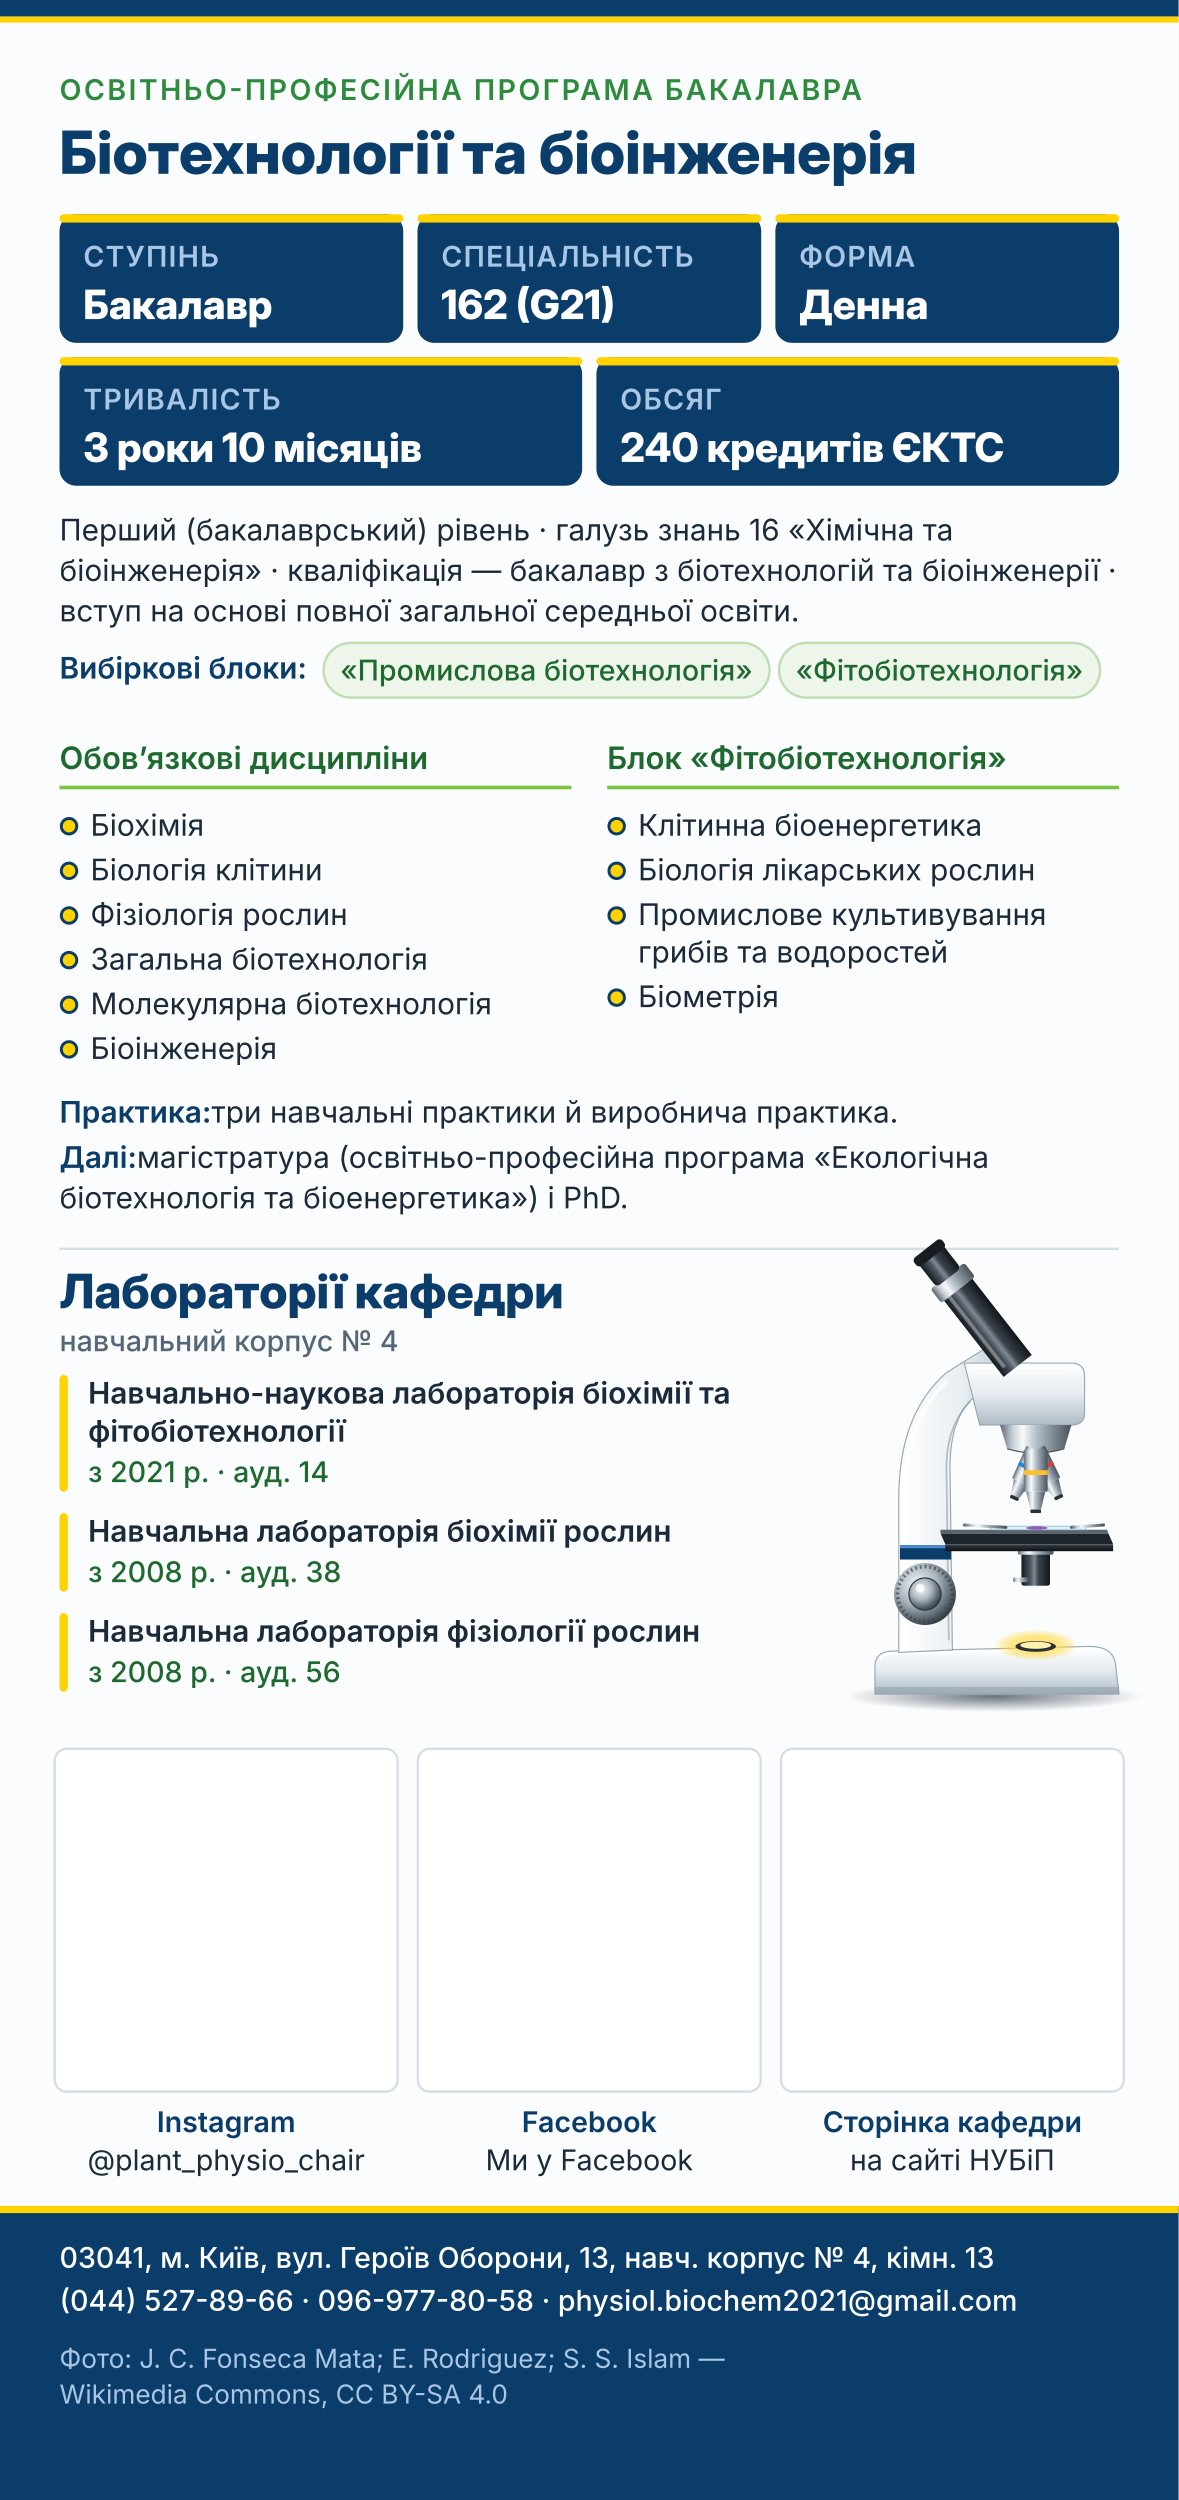
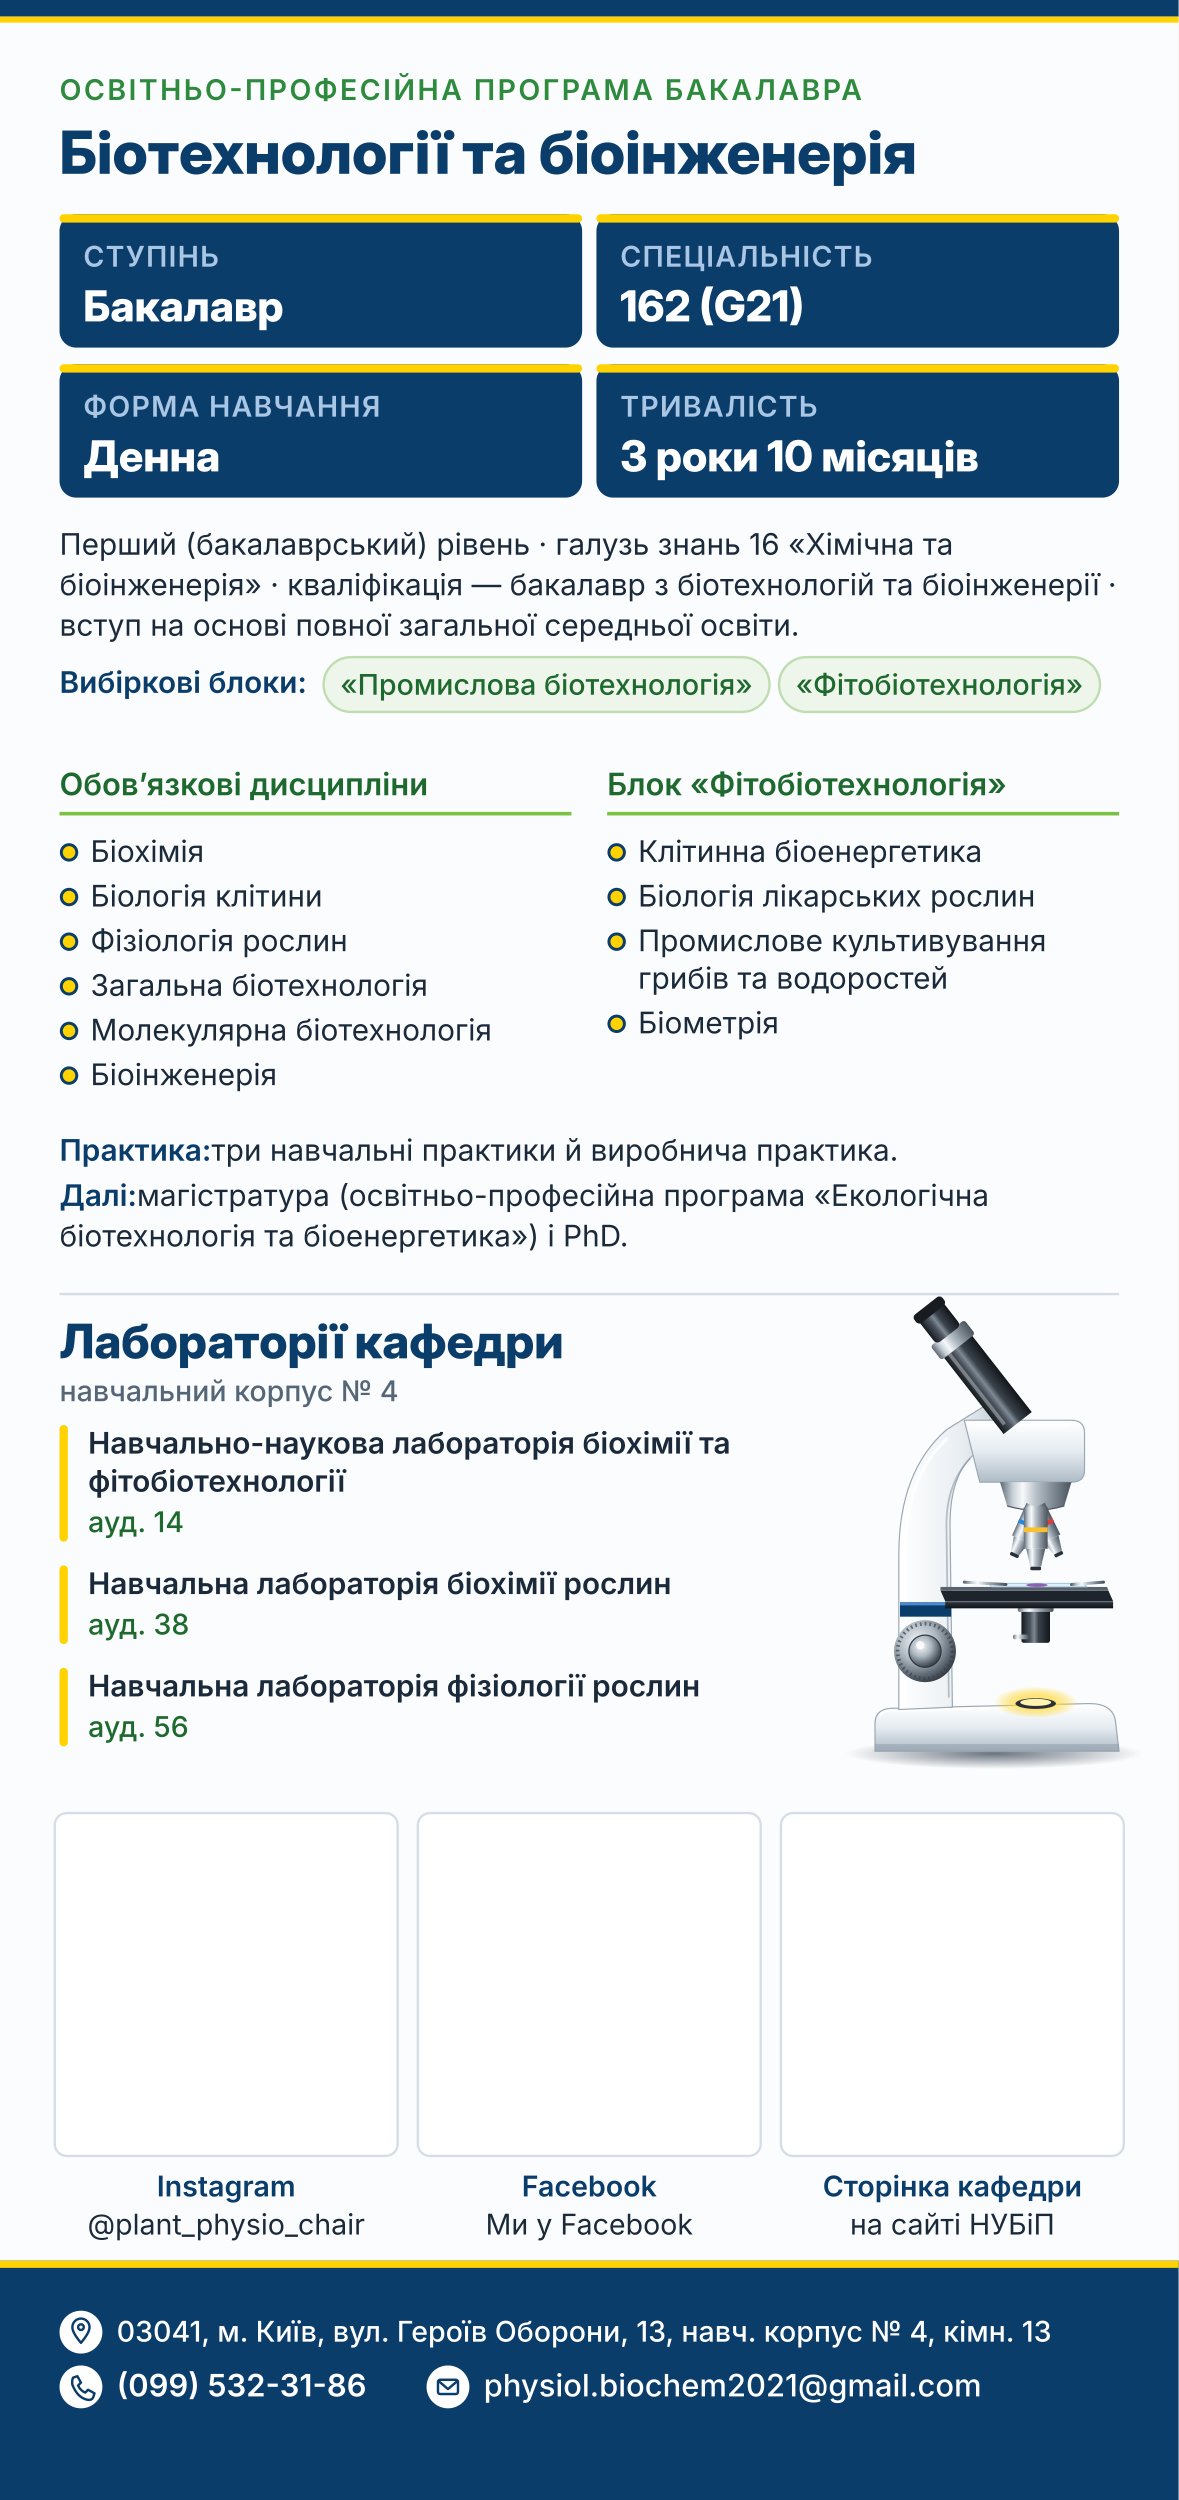
<svg xmlns="http://www.w3.org/2000/svg" width="99mm" height="210mm" viewBox="0 0 990 2100">
  <defs>
    <linearGradient id="enamel" x1="0" y1="0" x2="1" y2="0">
      <stop offset="0" stop-color="#FFFFFF" />
      <stop offset="0.55" stop-color="#E9EEF2" />
      <stop offset="1" stop-color="#B7C3CD" />
    </linearGradient>
    <linearGradient id="enamelV" x1="0" y1="0" x2="0" y2="1">
      <stop offset="0" stop-color="#FFFFFF" />
      <stop offset="0.5" stop-color="#E6ECF1" />
      <stop offset="1" stop-color="#AEBBC6" />
    </linearGradient>
    <linearGradient id="blackM" x1="0" y1="0" x2="1" y2="0">
      <stop offset="0" stop-color="#151A20" />
      <stop offset="0.3" stop-color="#4A535D" />
      <stop offset="0.45" stop-color="#7E8994" />
      <stop offset="0.6" stop-color="#3A424B" />
      <stop offset="1" stop-color="#12161B" />
    </linearGradient>
    <linearGradient id="blackV" x1="0" y1="0" x2="0" y2="1">
      <stop offset="0" stop-color="#5A646E" />
      <stop offset="0.25" stop-color="#2A3038" />
      <stop offset="1" stop-color="#0F1317" />
    </linearGradient>
    <linearGradient id="chromeM" x1="0" y1="0" x2="1" y2="0">
      <stop offset="0" stop-color="#5E6872" />
      <stop offset="0.18" stop-color="#C9D1D8" />
      <stop offset="0.32" stop-color="#F7F9FA" />
      <stop offset="0.5" stop-color="#B8C2CA" />
      <stop offset="0.75" stop-color="#7D8892" />
      <stop offset="1" stop-color="#4B545D" />
    </linearGradient>
    <radialGradient id="shadowE" cx="0.5" cy="0.5" r="0.5">
      <stop offset="0" stop-color="#0a1a2a" stop-opacity="1" />
      <stop offset="0.55" stop-color="#0a1a2a" stop-opacity="0.45" />
      <stop offset="1" stop-color="#0a1a2a" stop-opacity="0" />
    </radialGradient>
    <radialGradient id="lampGlow" cx="0.5" cy="0.5" r="0.5">
      <stop offset="0" stop-color="#FFF7C2" />
      <stop offset="0.4" stop-color="#FFE066" stop-opacity="0.9" />
      <stop offset="1" stop-color="#FFD200" stop-opacity="0" />
    </radialGradient>
    <radialGradient id="knob" cx="0.38" cy="0.35" r="0.7">
      <stop offset="0" stop-color="#F4F6F8" />
      <stop offset="0.45" stop-color="#AEB8C1" />
      <stop offset="0.8" stop-color="#59636D" />
      <stop offset="1" stop-color="#2F363D" />
    </radialGradient>
  </defs>
  <rect width="990" height="2100" fill="#FBFCFD" />
  <rect width="990" height="14" fill="#0B3D6B" />
  <rect y="14" width="990" height="5" fill="#FFD200" />
  <text x="50" y="84" font-family="'Inter'" font-size="24" font-weight="600" fill="#2E8B3E" letter-spacing="2">ОСВІТНЬО-ПРОФЕСІЙНА ПРОГРАМА БАКАЛАВРА</text>
  <text x="50" y="146" font-family="'Inter Display'" font-size="50" font-weight="800" fill="#0B3D6B">Біотехнології та біоінженерія</text>
-   <rect x="50" y="180" width="288.7" height="108" rx="14" fill="#0B3D6B" />
-   <rect x="50" y="180" width="288.7" height="7" rx="3.5" fill="#FFD200" />
+   <rect x="50" y="180" width="439" height="112" rx="14" fill="#0B3D6B" />
+   <rect x="50" y="180" width="439" height="7" rx="3.5" fill="#FFD200" />
  <text x="70" y="224" font-family="'Inter'" font-size="24" font-weight="600" fill="#A9C6E4" letter-spacing="1">СТУПІНЬ</text>
-   <text x="70" y="268" font-family="'Inter Display'" font-size="34" font-weight="800" fill="#fff">Бакалавр</text>
-   <rect x="350.7" y="180" width="288.7" height="108" rx="14" fill="#0B3D6B" />
-   <rect x="350.7" y="180" width="288.7" height="7" rx="3.5" fill="#FFD200" />
-   <text x="370.7" y="224" font-family="'Inter'" font-size="24" font-weight="600" fill="#A9C6E4" letter-spacing="1">СПЕЦІАЛЬНІСТЬ</text>
-   <text x="370.7" y="268" font-family="'Inter Display'" font-size="34" font-weight="800" fill="#fff">162 (G21)</text>
-   <rect x="651.3" y="180" width="288.7" height="108" rx="14" fill="#0B3D6B" />
-   <rect x="651.3" y="180" width="288.7" height="7" rx="3.5" fill="#FFD200" />
-   <text x="671.3" y="224" font-family="'Inter'" font-size="24" font-weight="600" fill="#A9C6E4" letter-spacing="1">ФОРМА</text>
-   <text x="671.3" y="268" font-family="'Inter Display'" font-size="34" font-weight="800" fill="#fff">Денна</text>
-   <rect x="50" y="300" width="439" height="108" rx="14" fill="#0B3D6B" />
-   <rect x="50" y="300" width="439" height="7" rx="3.5" fill="#FFD200" />
-   <text x="70" y="344" font-family="'Inter'" font-size="24" font-weight="600" fill="#A9C6E4" letter-spacing="1">ТРИВАЛІСТЬ</text>
-   <text x="70" y="388" font-family="'Inter Display'" font-size="34" font-weight="800" fill="#fff">3 роки 10 місяців</text>
-   <rect x="501" y="300" width="439" height="108" rx="14" fill="#0B3D6B" />
-   <rect x="501" y="300" width="439" height="7" rx="3.5" fill="#FFD200" />
-   <text x="521" y="344" font-family="'Inter'" font-size="24" font-weight="600" fill="#A9C6E4" letter-spacing="1">ОБСЯГ</text>
-   <text x="521" y="388" font-family="'Inter Display'" font-size="34" font-weight="800" fill="#fff">240 кредитів ЄКТС</text>
-   <text x="50" y="454" font-family="'Inter'" font-size="25" font-weight="400" fill="#1B2A3A">Перший (бакалаврський) рівень · галузь знань 16 «Хімічна та</text>
-   <text x="50" y="488" font-family="'Inter'" font-size="25" font-weight="400" fill="#1B2A3A">біоінженерія» · кваліфікація — бакалавр з біотехнологій та біоінженерії ·</text>
-   <text x="50" y="522" font-family="'Inter'" font-size="25" font-weight="400" fill="#1B2A3A">вступ на основі повної загальної середньої освіти.</text>
-   <text x="50" y="570" font-family="'Inter'" font-size="25" font-weight="600" fill="#0B3D6B">Вибіркові блоки:</text>
-   <rect x="271.8" y="540" width="374.6" height="46" rx="23.0" fill="#EEF5EA" stroke="#BFDDB0" stroke-width="2" />
-   <text x="285.8" y="571.6" font-family="'Inter'" font-size="24" font-weight="500" fill="#1E6A2E">«Промислова біотехнологія»</text>
-   <rect x="654.4" y="540" width="269.6" height="46" rx="23.0" fill="#EEF5EA" stroke="#BFDDB0" stroke-width="2" />
-   <text x="668.4" y="571.6" font-family="'Inter'" font-size="24" font-weight="500" fill="#1E6A2E">«Фітобіотехнологія»</text>
-   <text x="50" y="646" font-family="'Inter'" font-size="26" font-weight="600" fill="#1E6A2E">Обов’язкові дисципліни</text>
-   <rect x="50" y="660" width="430" height="3" fill="#7CC242" />
-   <circle cx="58" cy="694" r="6.5" fill="#FFD200" stroke="#0B3D6B" stroke-width="2.5" />
-   <text x="76" y="702" font-family="'Inter'" font-size="25" font-weight="400" fill="#1B2A3A">Біохімія</text>
-   <circle cx="58" cy="731.5" r="6.5" fill="#FFD200" stroke="#0B3D6B" stroke-width="2.5" />
-   <text x="76" y="739.5" font-family="'Inter'" font-size="25" font-weight="400" fill="#1B2A3A">Біологія клітини</text>
-   <circle cx="58" cy="769" r="6.5" fill="#FFD200" stroke="#0B3D6B" stroke-width="2.5" />
-   <text x="76" y="777" font-family="'Inter'" font-size="25" font-weight="400" fill="#1B2A3A">Фізіологія рослин</text>
-   <circle cx="58" cy="806.5" r="6.5" fill="#FFD200" stroke="#0B3D6B" stroke-width="2.5" />
-   <text x="76" y="814.5" font-family="'Inter'" font-size="25" font-weight="400" fill="#1B2A3A">Загальна біотехнологія</text>
-   <circle cx="58" cy="844" r="6.5" fill="#FFD200" stroke="#0B3D6B" stroke-width="2.5" />
-   <text x="76" y="852" font-family="'Inter'" font-size="25" font-weight="400" fill="#1B2A3A">Молекулярна біотехнологія</text>
-   <circle cx="58" cy="881.5" r="6.5" fill="#FFD200" stroke="#0B3D6B" stroke-width="2.5" />
-   <text x="76" y="889.5" font-family="'Inter'" font-size="25" font-weight="400" fill="#1B2A3A">Біоінженерія</text>
-   <text x="510" y="646" font-family="'Inter'" font-size="26" font-weight="600" fill="#1E6A2E">Блок «Фітобіотехнологія»</text>
-   <rect x="510" y="660" width="430" height="3" fill="#7CC242" />
-   <circle cx="518" cy="694" r="6.5" fill="#FFD200" stroke="#0B3D6B" stroke-width="2.5" />
-   <text x="536" y="702" font-family="'Inter'" font-size="25" font-weight="400" fill="#1B2A3A">Клітинна біоенергетика</text>
-   <circle cx="518" cy="731.5" r="6.5" fill="#FFD200" stroke="#0B3D6B" stroke-width="2.5" />
-   <text x="536" y="739.5" font-family="'Inter'" font-size="25" font-weight="400" fill="#1B2A3A">Біологія лікарських рослин</text>
-   <circle cx="518" cy="769" r="6.5" fill="#FFD200" stroke="#0B3D6B" stroke-width="2.5" />
-   <text x="536" y="777" font-family="'Inter'" font-size="25" font-weight="400" fill="#1B2A3A">Промислове культивування</text>
-   <text x="536" y="808.5" font-family="'Inter'" font-size="25" font-weight="400" fill="#1B2A3A">грибів та водоростей</text>
-   <circle cx="518" cy="838" r="6.5" fill="#FFD200" stroke="#0B3D6B" stroke-width="2.5" />
-   <text x="536" y="846" font-family="'Inter'" font-size="25" font-weight="400" fill="#1B2A3A">Біометрія</text>
-   <text x="50" y="943" font-family="'Inter'" font-size="25" font-weight="400" fill="#1B2A3A">
+   <text x="70" y="270" font-family="'Inter Display'" font-size="36" font-weight="800" fill="#fff">Бакалавр</text>
+   <rect x="501" y="180" width="439" height="112" rx="14" fill="#0B3D6B" />
+   <rect x="501" y="180" width="439" height="7" rx="3.5" fill="#FFD200" />
+   <text x="521" y="224" font-family="'Inter'" font-size="24" font-weight="600" fill="#A9C6E4" letter-spacing="1">СПЕЦІАЛЬНІСТЬ</text>
+   <text x="521" y="270" font-family="'Inter Display'" font-size="36" font-weight="800" fill="#fff">162 (G21)</text>
+   <rect x="50" y="306" width="439" height="112" rx="14" fill="#0B3D6B" />
+   <rect x="50" y="306" width="439" height="7" rx="3.5" fill="#FFD200" />
+   <text x="70" y="350" font-family="'Inter'" font-size="24" font-weight="600" fill="#A9C6E4" letter-spacing="1">ФОРМА НАВЧАННЯ</text>
+   <text x="70" y="396" font-family="'Inter Display'" font-size="36" font-weight="800" fill="#fff">Денна</text>
+   <rect x="501" y="306" width="439" height="112" rx="14" fill="#0B3D6B" />
+   <rect x="501" y="306" width="439" height="7" rx="3.5" fill="#FFD200" />
+   <text x="521" y="350" font-family="'Inter'" font-size="24" font-weight="600" fill="#A9C6E4" letter-spacing="1">ТРИВАЛІСТЬ</text>
+   <text x="521" y="396" font-family="'Inter Display'" font-size="36" font-weight="800" fill="#fff">3 роки 10 місяців</text>
+   <text x="50" y="466" font-family="'Inter'" font-size="25" font-weight="400" fill="#1B2A3A">Перший (бакалаврський) рівень · галузь знань 16 «Хімічна та</text>
+   <text x="50" y="500" font-family="'Inter'" font-size="25" font-weight="400" fill="#1B2A3A">біоінженерія» · кваліфікація — бакалавр з біотехнологій та біоінженерії ·</text>
+   <text x="50" y="534" font-family="'Inter'" font-size="25" font-weight="400" fill="#1B2A3A">вступ на основі повної загальної середньої освіти.</text>
+   <text x="50" y="582" font-family="'Inter'" font-size="25" font-weight="600" fill="#0B3D6B">Вибіркові блоки:</text>
+   <rect x="271.8" y="552" width="374.6" height="46" rx="23.0" fill="#EEF5EA" stroke="#BFDDB0" stroke-width="2" />
+   <text x="285.8" y="583.6" font-family="'Inter'" font-size="24" font-weight="500" fill="#1E6A2E">«Промислова біотехнологія»</text>
+   <rect x="654.4" y="552" width="269.6" height="46" rx="23.0" fill="#EEF5EA" stroke="#BFDDB0" stroke-width="2" />
+   <text x="668.4" y="583.6" font-family="'Inter'" font-size="24" font-weight="500" fill="#1E6A2E">«Фітобіотехнологія»</text>
+   <text x="50" y="668" font-family="'Inter'" font-size="26" font-weight="600" fill="#1E6A2E">Обов’язкові дисципліни</text>
+   <rect x="50" y="682" width="430" height="3" fill="#7CC242" />
+   <circle cx="58" cy="716" r="6.5" fill="#FFD200" stroke="#0B3D6B" stroke-width="2.5" />
+   <text x="76" y="724" font-family="'Inter'" font-size="25" font-weight="400" fill="#1B2A3A">Біохімія</text>
+   <circle cx="58" cy="753.5" r="6.5" fill="#FFD200" stroke="#0B3D6B" stroke-width="2.5" />
+   <text x="76" y="761.5" font-family="'Inter'" font-size="25" font-weight="400" fill="#1B2A3A">Біологія клітини</text>
+   <circle cx="58" cy="791" r="6.5" fill="#FFD200" stroke="#0B3D6B" stroke-width="2.5" />
+   <text x="76" y="799" font-family="'Inter'" font-size="25" font-weight="400" fill="#1B2A3A">Фізіологія рослин</text>
+   <circle cx="58" cy="828.5" r="6.5" fill="#FFD200" stroke="#0B3D6B" stroke-width="2.5" />
+   <text x="76" y="836.5" font-family="'Inter'" font-size="25" font-weight="400" fill="#1B2A3A">Загальна біотехнологія</text>
+   <circle cx="58" cy="866" r="6.5" fill="#FFD200" stroke="#0B3D6B" stroke-width="2.5" />
+   <text x="76" y="874" font-family="'Inter'" font-size="25" font-weight="400" fill="#1B2A3A">Молекулярна біотехнологія</text>
+   <circle cx="58" cy="903.5" r="6.5" fill="#FFD200" stroke="#0B3D6B" stroke-width="2.5" />
+   <text x="76" y="911.5" font-family="'Inter'" font-size="25" font-weight="400" fill="#1B2A3A">Біоінженерія</text>
+   <text x="510" y="668" font-family="'Inter'" font-size="26" font-weight="600" fill="#1E6A2E">Блок «Фітобіотехнологія»</text>
+   <rect x="510" y="682" width="430" height="3" fill="#7CC242" />
+   <circle cx="518" cy="716" r="6.5" fill="#FFD200" stroke="#0B3D6B" stroke-width="2.5" />
+   <text x="536" y="724" font-family="'Inter'" font-size="25" font-weight="400" fill="#1B2A3A">Клітинна біоенергетика</text>
+   <circle cx="518" cy="753.5" r="6.5" fill="#FFD200" stroke="#0B3D6B" stroke-width="2.5" />
+   <text x="536" y="761.5" font-family="'Inter'" font-size="25" font-weight="400" fill="#1B2A3A">Біологія лікарських рослин</text>
+   <circle cx="518" cy="791" r="6.5" fill="#FFD200" stroke="#0B3D6B" stroke-width="2.5" />
+   <text x="536" y="799" font-family="'Inter'" font-size="25" font-weight="400" fill="#1B2A3A">Промислове культивування</text>
+   <text x="536" y="830.5" font-family="'Inter'" font-size="25" font-weight="400" fill="#1B2A3A">грибів та водоростей</text>
+   <circle cx="518" cy="860" r="6.5" fill="#FFD200" stroke="#0B3D6B" stroke-width="2.5" />
+   <text x="536" y="868" font-family="'Inter'" font-size="25" font-weight="400" fill="#1B2A3A">Біометрія</text>
+   <text x="50" y="975" font-family="'Inter'" font-size="25" font-weight="400" fill="#1B2A3A">
    <tspan font-weight="600" fill="#0B3D6B">Практика: </tspan>три навчальні практики й виробнича практика.</text>
-   <text x="50" y="981" font-family="'Inter'" font-size="25" font-weight="400" fill="#1B2A3A">
+   <text x="50" y="1013" font-family="'Inter'" font-size="25" font-weight="400" fill="#1B2A3A">
    <tspan font-weight="600" fill="#0B3D6B">Далі: </tspan>магістратура (освітньо-професійна програма «Екологічна</text>
-   <text x="50" y="1015" font-family="'Inter'" font-size="25" font-weight="400" fill="#1B2A3A">біотехнологія та біоенергетика») і PhD.</text>
-   <line x1="50" y1="1049" x2="940" y2="1049" stroke="#D5DEE7" stroke-width="2" />
-   <text x="50" y="1099" font-family="'Inter Display'" font-size="40" font-weight="800" fill="#0B3D6B">Лабораторії кафедри</text>
-   <text x="50" y="1135" font-family="'Inter'" font-size="24" font-weight="500" fill="#556677">навчальний корпус № 4</text>
-   <rect x="50" y="1155" width="7" height="98" rx="3.5" fill="#FFD200" />
-   <text x="74" y="1179" font-family="'Inter'" font-size="25" font-weight="600" fill="#1B2A3A">Навчально-наукова лабораторія біохімії та</text>
-   <text x="74" y="1211" font-family="'Inter'" font-size="25" font-weight="600" fill="#1B2A3A">фітобіотехнології</text>
-   <text x="74" y="1245" font-family="'Inter'" font-size="24" font-weight="500" fill="#1E6A2E">з 2021 р. · ауд. 14</text>
-   <rect x="50" y="1271" width="7" height="66" rx="3.5" fill="#FFD200" />
-   <text x="74" y="1295" font-family="'Inter'" font-size="25" font-weight="600" fill="#1B2A3A">Навчальна лабораторія біохімії рослин</text>
-   <text x="74" y="1329" font-family="'Inter'" font-size="24" font-weight="500" fill="#1E6A2E">з 2008 р. · ауд. 38</text>
-   <rect x="50" y="1355" width="7" height="66" rx="3.5" fill="#FFD200" />
-   <text x="74" y="1379" font-family="'Inter'" font-size="25" font-weight="600" fill="#1B2A3A">Навчальна лабораторія фізіології рослин</text>
-   <text x="74" y="1413" font-family="'Inter'" font-size="24" font-weight="500" fill="#1E6A2E">з 2008 р. · ауд. 56</text>
-   <g transform="translate(735 1423) scale(0.5)">
+   <text x="50" y="1047" font-family="'Inter'" font-size="25" font-weight="400" fill="#1B2A3A">біотехнологія та біоенергетика») і PhD.</text>
+   <line x1="50" y1="1087" x2="940" y2="1087" stroke="#D5DEE7" stroke-width="2" />
+   <text x="50" y="1141" font-family="'Inter Display'" font-size="40" font-weight="800" fill="#0B3D6B">Лабораторії кафедри</text>
+   <text x="50" y="1177" font-family="'Inter'" font-size="24" font-weight="500" fill="#556677">навчальний корпус № 4</text>
+   <rect x="50" y="1197" width="7" height="98" rx="3.5" fill="#FFD200" />
+   <text x="74" y="1221" font-family="'Inter'" font-size="25" font-weight="600" fill="#1B2A3A">Навчально-наукова лабораторія біохімії та</text>
+   <text x="74" y="1253" font-family="'Inter'" font-size="25" font-weight="600" fill="#1B2A3A">фітобіотехнології</text>
+   <text x="74" y="1287" font-family="'Inter'" font-size="24" font-weight="500" fill="#1E6A2E">ауд. 14</text>
+   <rect x="50" y="1315" width="7" height="66" rx="3.5" fill="#FFD200" />
+   <text x="74" y="1339" font-family="'Inter'" font-size="25" font-weight="600" fill="#1B2A3A">Навчальна лабораторія біохімії рослин</text>
+   <text x="74" y="1373" font-family="'Inter'" font-size="24" font-weight="500" fill="#1E6A2E">ауд. 38</text>
+   <rect x="50" y="1401" width="7" height="66" rx="3.5" fill="#FFD200" />
+   <text x="74" y="1425" font-family="'Inter'" font-size="25" font-weight="600" fill="#1B2A3A">Навчальна лабораторія фізіології рослин</text>
+   <text x="74" y="1459" font-family="'Inter'" font-size="24" font-weight="500" fill="#1E6A2E">ауд. 56</text>
+   <g transform="translate(735 1471) scale(0.5)">
    <ellipse cx="200" cy="4" rx="250" ry="26" fill="url(#shadowE)" opacity="0.6" />
    <path d="M0,0 L0,-46 Q0,-70 26,-72 L360,-80 Q400,-80 404,-50 L410,0 Z" fill="url(#enamelV)" stroke="#9AA8B4" stroke-width="2" />
    <path d="M8,-58 Q10,-68 30,-68 L356,-76" stroke="#fff" stroke-width="4" fill="none" opacity="0.9" />
    <rect x="0" y="-12" width="410" height="12" fill="#8E9CA8" opacity="0.5" />
    <ellipse cx="270" cy="-82" rx="70" ry="26" fill="url(#lampGlow)" />
    <ellipse cx="270" cy="-80" rx="34" ry="9" fill="#2A3038" />
    <ellipse cx="270" cy="-82" rx="26" ry="6" fill="#FFF3B0" />
    <path d="M40,-70 L40,-330 Q40,-470 120,-540 L200,-590 L232,-548 L168,-500 Q126,-466 126,-380 L130,-74 Z" fill="url(#enamel)" stroke="#9AA8B4" stroke-width="2" />
    <path d="M50,-80 L50,-330 Q50,-460 122,-526" stroke="#fff" stroke-width="5" fill="none" opacity="0.85" />
    <path d="M124,-90 L120,-380 Q120,-450 160,-492" stroke="#8C9AA6" stroke-width="3" fill="none" opacity="0.6" />
    <path d="M42,-250 L128,-250 L128,-226 L42,-226Z" fill="#0B3D6B" />
    <path d="M42,-250 L128,-250 L128,-245 L42,-245Z" fill="#4C8BCF" />
    <rect x="246" y="-238" width="48" height="56" rx="4" fill="url(#blackM)" />
    <rect x="240" y="-246" width="60" height="12" rx="3" fill="url(#chromeM)" />
    <rect x="232" y="-196" width="26" height="8" rx="3" fill="url(#chromeM)" />
    <path d="M110,-270 L392,-270 L400,-252 L118,-252 Z" fill="#1E242B" />
    <path d="M110,-276 L390,-276 L392,-270 L110,-270 Z" fill="#59636D" />
    <rect x="118" y="-252" width="282" height="12" fill="url(#blackV)" />
    <path d="M190,-282 L350,-282 L356,-276 L196,-276 Z" fill="#DDEFFA" stroke="#9BC1D8" stroke-width="1.5" />
    <ellipse cx="272" cy="-279" rx="18" ry="3" fill="#7B3FA0" opacity="0.8" />
    <path d="M150,-284 L220,-280" stroke="url(#chromeM)" stroke-width="5" stroke-linecap="round" />
    <path d="M330,-280 L384,-284" stroke="url(#chromeM)" stroke-width="5" stroke-linecap="round" />
    <circle cx="84" cy="-168" r="52" fill="url(#knob)" />
    <circle cx="84" cy="-168" r="46" fill="none" stroke="#39414A" stroke-width="6" stroke-dasharray="3 5" opacity="0.7" />
    <circle cx="84" cy="-168" r="27" fill="url(#knob)" stroke="#2F363D" stroke-width="2" />
    <circle cx="76" cy="-178" r="7" fill="#fff" opacity="0.8" />
    <path d="M150,-556 L330,-556 Q352,-556 352,-534 L352,-472 Q352,-452 330,-452 L176,-452 Z" fill="url(#enamelV)" stroke="#9AA8B4" stroke-width="2" />
    <path d="M168,-548 L328,-548" stroke="#fff" stroke-width="4" opacity="0.9" />
    <g transform="rotate(-38 236 -556)">
      <rect x="206" y="-720" width="60" height="170" fill="url(#blackM)" />
      <rect x="200" y="-742" width="72" height="30" rx="5" fill="url(#chromeM)" />
      <rect x="210" y="-790" width="52" height="52" rx="8" fill="url(#blackM)" />
      <rect x="206" y="-800" width="60" height="18" rx="7" fill="#181C21" />
      <rect x="214" y="-712" width="6" height="150" fill="#fff" opacity="0.35" />
    </g>
    <path d="M210,-452 L330,-452 L318,-412 Q270,-398 222,-412 Z" fill="url(#chromeM)" />
    <path d="M222,-412 Q270,-398 318,-412" stroke="#4B545D" stroke-width="2" fill="none" />
    <g transform="rotate(-26 270 -410)">
      <rect x="253" y="-410" width="34" height="59.5" fill="url(#chromeM)" />
      <rect x="253" y="-381.1" width="34" height="6.8" fill="#E53935" />
      <path d="M256.4,-350.5 L283.6,-350.5 L277.6,-325 L262.4,-325 Z" fill="url(#chromeM)" />
      <rect x="262.4" y="-325" width="15.3" height="6" rx="2" fill="#2A3038" />
    </g>
    <g transform="rotate(24 270 -410)">
      <rect x="253" y="-410" width="34" height="59.5" fill="url(#chromeM)" />
      <rect x="253" y="-381.1" width="34" height="6.8" fill="#1E88E5" />
      <path d="M256.4,-350.5 L283.6,-350.5 L277.6,-325 L262.4,-325 Z" fill="url(#chromeM)" />
      <rect x="262.4" y="-325" width="15.3" height="6" rx="2" fill="#2A3038" />
    </g>
    <g transform="rotate(0 270 -410)">
      <rect x="250" y="-410" width="40" height="70" fill="url(#chromeM)" />
      <rect x="250" y="-376" width="40" height="8" fill="#FBC02D" />
      <path d="M254,-340 L286,-340 L279,-310 L261,-310 Z" fill="url(#chromeM)" />
      <rect x="261" y="-310" width="18" height="6" rx="2" fill="#2A3038" />
    </g>
  </g>
-   <rect x="46" y="1469" width="288" height="288" rx="10" fill="#fff" stroke="#D5DEE7" stroke-width="2" />
-   <use href="#qr-instagram" x="50" y="1473" width="280" height="280" color="#072A4B" />
-   <text x="190" y="1791" font-family="'Inter'" font-size="24" font-weight="600" fill="#0B3D6B" text-anchor="middle">Instagram</text>
-   <text x="190" y="1823" font-family="'Inter'" font-size="24" font-weight="400" fill="#1B2A3A" text-anchor="middle">@plant_physio_chair</text>
-   <rect x="351" y="1469" width="288" height="288" rx="10" fill="#fff" stroke="#D5DEE7" stroke-width="2" />
-   <use href="#qr-facebook" x="355" y="1473" width="280" height="280" color="#072A4B" />
-   <text x="495" y="1791" font-family="'Inter'" font-size="24" font-weight="600" fill="#0B3D6B" text-anchor="middle">Facebook</text>
-   <text x="495" y="1823" font-family="'Inter'" font-size="24" font-weight="400" fill="#1B2A3A" text-anchor="middle">Ми у Facebook</text>
-   <rect x="656" y="1469" width="288" height="288" rx="10" fill="#fff" stroke="#D5DEE7" stroke-width="2" />
-   <use href="#qr-nubip" x="660" y="1473" width="280" height="280" color="#072A4B" />
-   <text x="800" y="1791" font-family="'Inter'" font-size="24" font-weight="600" fill="#0B3D6B" text-anchor="middle">Сторінка кафедри</text>
-   <text x="800" y="1823" font-family="'Inter'" font-size="24" font-weight="400" fill="#1B2A3A" text-anchor="middle">на сайті НУБіП</text>
-   <rect x="0" y="1853" width="990" height="247" fill="#0B3D6B" />
-   <rect x="0" y="1853" width="990" height="6" fill="#FFD200" />
-   <text x="50" y="1905" font-family="'Inter'" font-size="24" font-weight="500" fill="#fff">03041, м. Київ, вул. Героїв Оборони, 13, навч. корпус № 4, кімн. 13</text>
-   <text x="50" y="1941" font-family="'Inter'" font-size="24" font-weight="500" fill="#fff">(044) 527-89-66 · 096-977-80-58 · physiol.biochem2021@gmail.com</text>
-   <text x="50" y="1989" font-family="'Inter'" font-size="22" font-weight="400" fill="#A9C6E4">Фото: J. C. Fonseca Mata; E. Rodriguez; S. S. Islam —</text>
-   <text x="50" y="2019" font-family="'Inter'" font-size="22" font-weight="400" fill="#A9C6E4">Wikimedia Commons, CC BY-SA 4.0</text>
+   <rect x="46" y="1523" width="288" height="288" rx="10" fill="#fff" stroke="#D5DEE7" stroke-width="2" />
+   <use href="#qr-instagram" x="50" y="1527" width="280" height="280" color="#072A4B" />
+   <text x="190" y="1845" font-family="'Inter'" font-size="24" font-weight="600" fill="#0B3D6B" text-anchor="middle">Instagram</text>
+   <text x="190" y="1877" font-family="'Inter'" font-size="24" font-weight="400" fill="#1B2A3A" text-anchor="middle">@plant_physio_chair</text>
+   <rect x="351" y="1523" width="288" height="288" rx="10" fill="#fff" stroke="#D5DEE7" stroke-width="2" />
+   <use href="#qr-facebook" x="355" y="1527" width="280" height="280" color="#072A4B" />
+   <text x="495" y="1845" font-family="'Inter'" font-size="24" font-weight="600" fill="#0B3D6B" text-anchor="middle">Facebook</text>
+   <text x="495" y="1877" font-family="'Inter'" font-size="24" font-weight="400" fill="#1B2A3A" text-anchor="middle">Ми у Facebook</text>
+   <rect x="656" y="1523" width="288" height="288" rx="10" fill="#fff" stroke="#D5DEE7" stroke-width="2" />
+   <use href="#qr-nubip" x="660" y="1527" width="280" height="280" color="#072A4B" />
+   <text x="800" y="1845" font-family="'Inter'" font-size="24" font-weight="600" fill="#0B3D6B" text-anchor="middle">Сторінка кафедри</text>
+   <text x="800" y="1877" font-family="'Inter'" font-size="24" font-weight="400" fill="#1B2A3A" text-anchor="middle">на сайті НУБіП</text>
+   <rect x="0" y="1899" width="990" height="201" fill="#0B3D6B" />
+   <rect x="0" y="1899" width="990" height="6" fill="#FFD200" />
+   <circle cx="68" cy="1959" r="18" fill="#ffffff" />
+   <g transform="translate(68 1959) scale(0.6)" fill="none" stroke="#0B3D6B" stroke-width="3.4" stroke-linecap="round" stroke-linejoin="round">
+     <path d="M0,15 C-10,3 -12,-3 -12,-7 a12,12 0 0 1 24,0 c0,4 -2,10 -12,22Z" />
+     <circle cx="0" cy="-7" r="4" />
+   </g>
+   <text x="98" y="1967" font-family="'Inter'" font-size="24" font-weight="500" fill="#fff">03041, м. Київ, вул. Героїв Оборони, 13, навч. корпус № 4, кімн. 13</text>
+   <circle cx="68" cy="2005" r="18" fill="#ffffff" />
+   <g transform="translate(68 2005) scale(0.6)" fill="none" stroke="#0B3D6B" stroke-width="3.4" stroke-linecap="round" stroke-linejoin="round">
+     <path d="M-11,-13 l6,-2 l5,9 l-4,4 q3,7 10,10 l4,-4 l9,5 l-2,6 q-2,4 -8,3 q-14,-3 -21,-21 q-1,-6 1,-10Z" />
+   </g>
+   <text x="98" y="2013" font-family="'Inter'" font-size="26" font-weight="600" fill="#fff">(099) 532-31-86</text>
+   <circle cx="376.3" cy="2005" r="18" fill="#ffffff" />
+   <g transform="translate(376.3 2005) scale(0.6)" fill="none" stroke="#0B3D6B" stroke-width="3.4" stroke-linecap="round" stroke-linejoin="round">
+     <rect x="-14" y="-10" width="28" height="20" rx="3" />
+     <path d="M-13,-8 L0,3 L13,-8" />
+   </g>
+   <text x="406.3" y="2013" font-family="'Inter'" font-size="26" font-weight="500" fill="#fff">physiol.biochem2021@gmail.com</text>
</svg>
